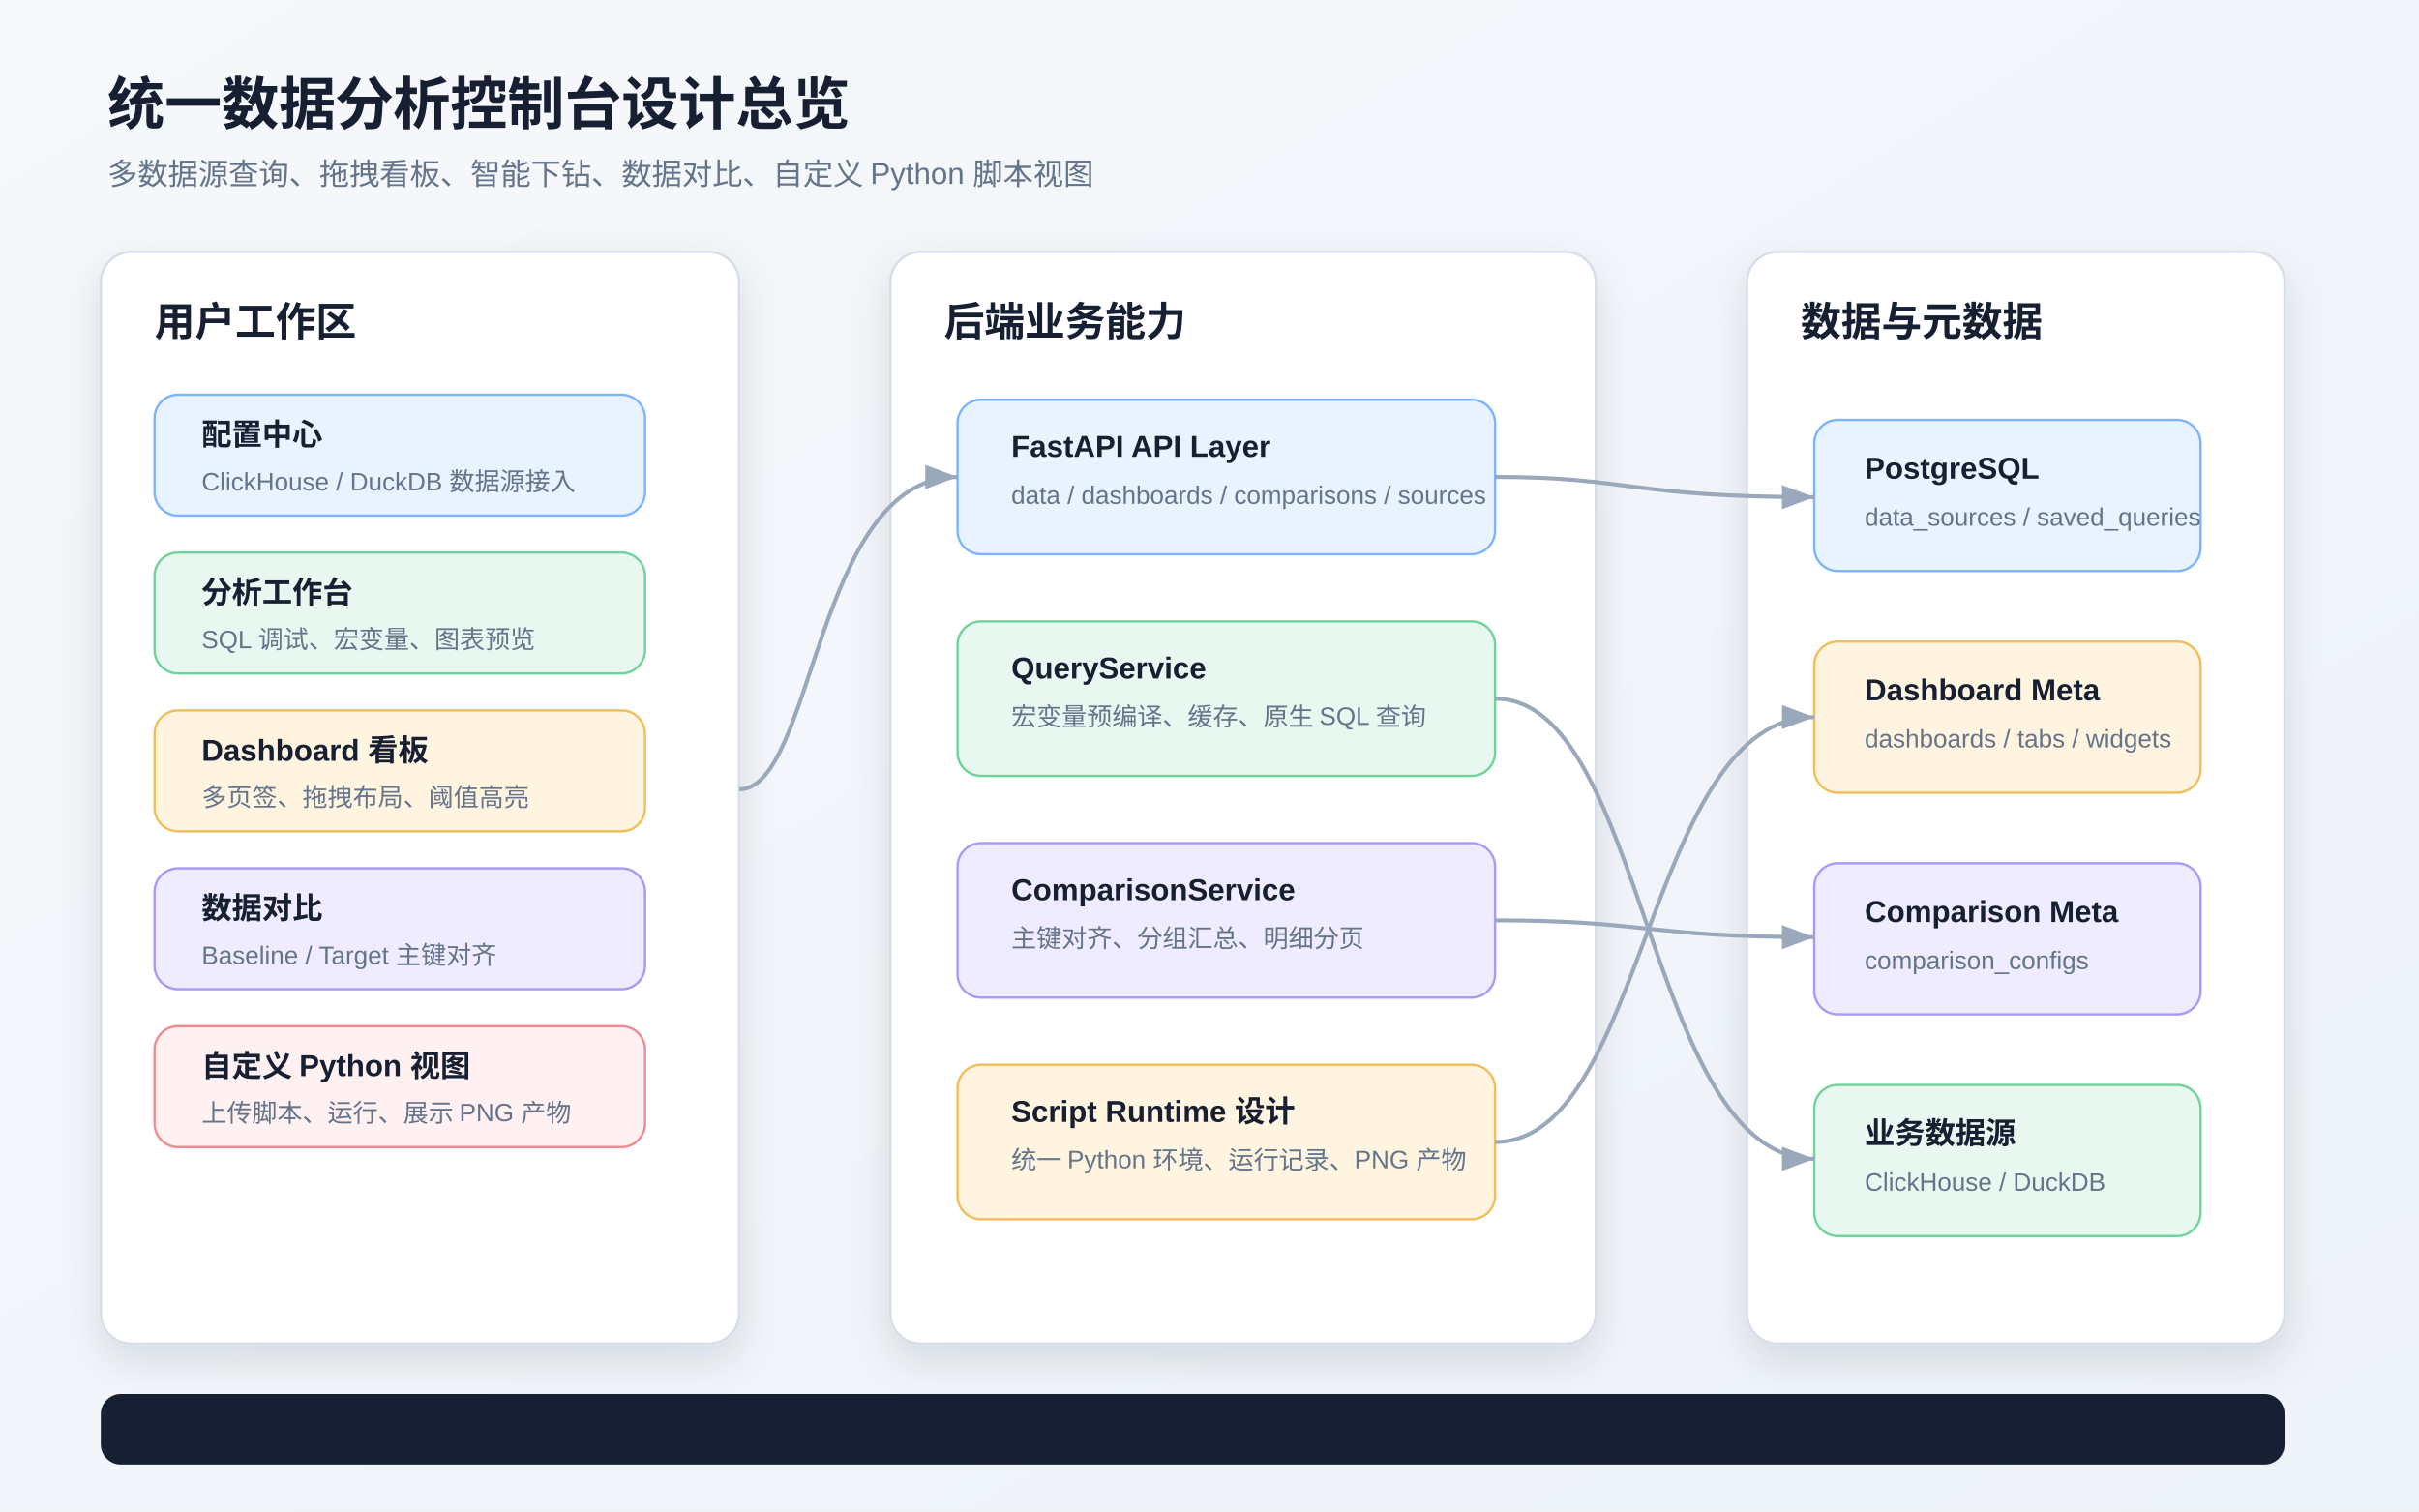
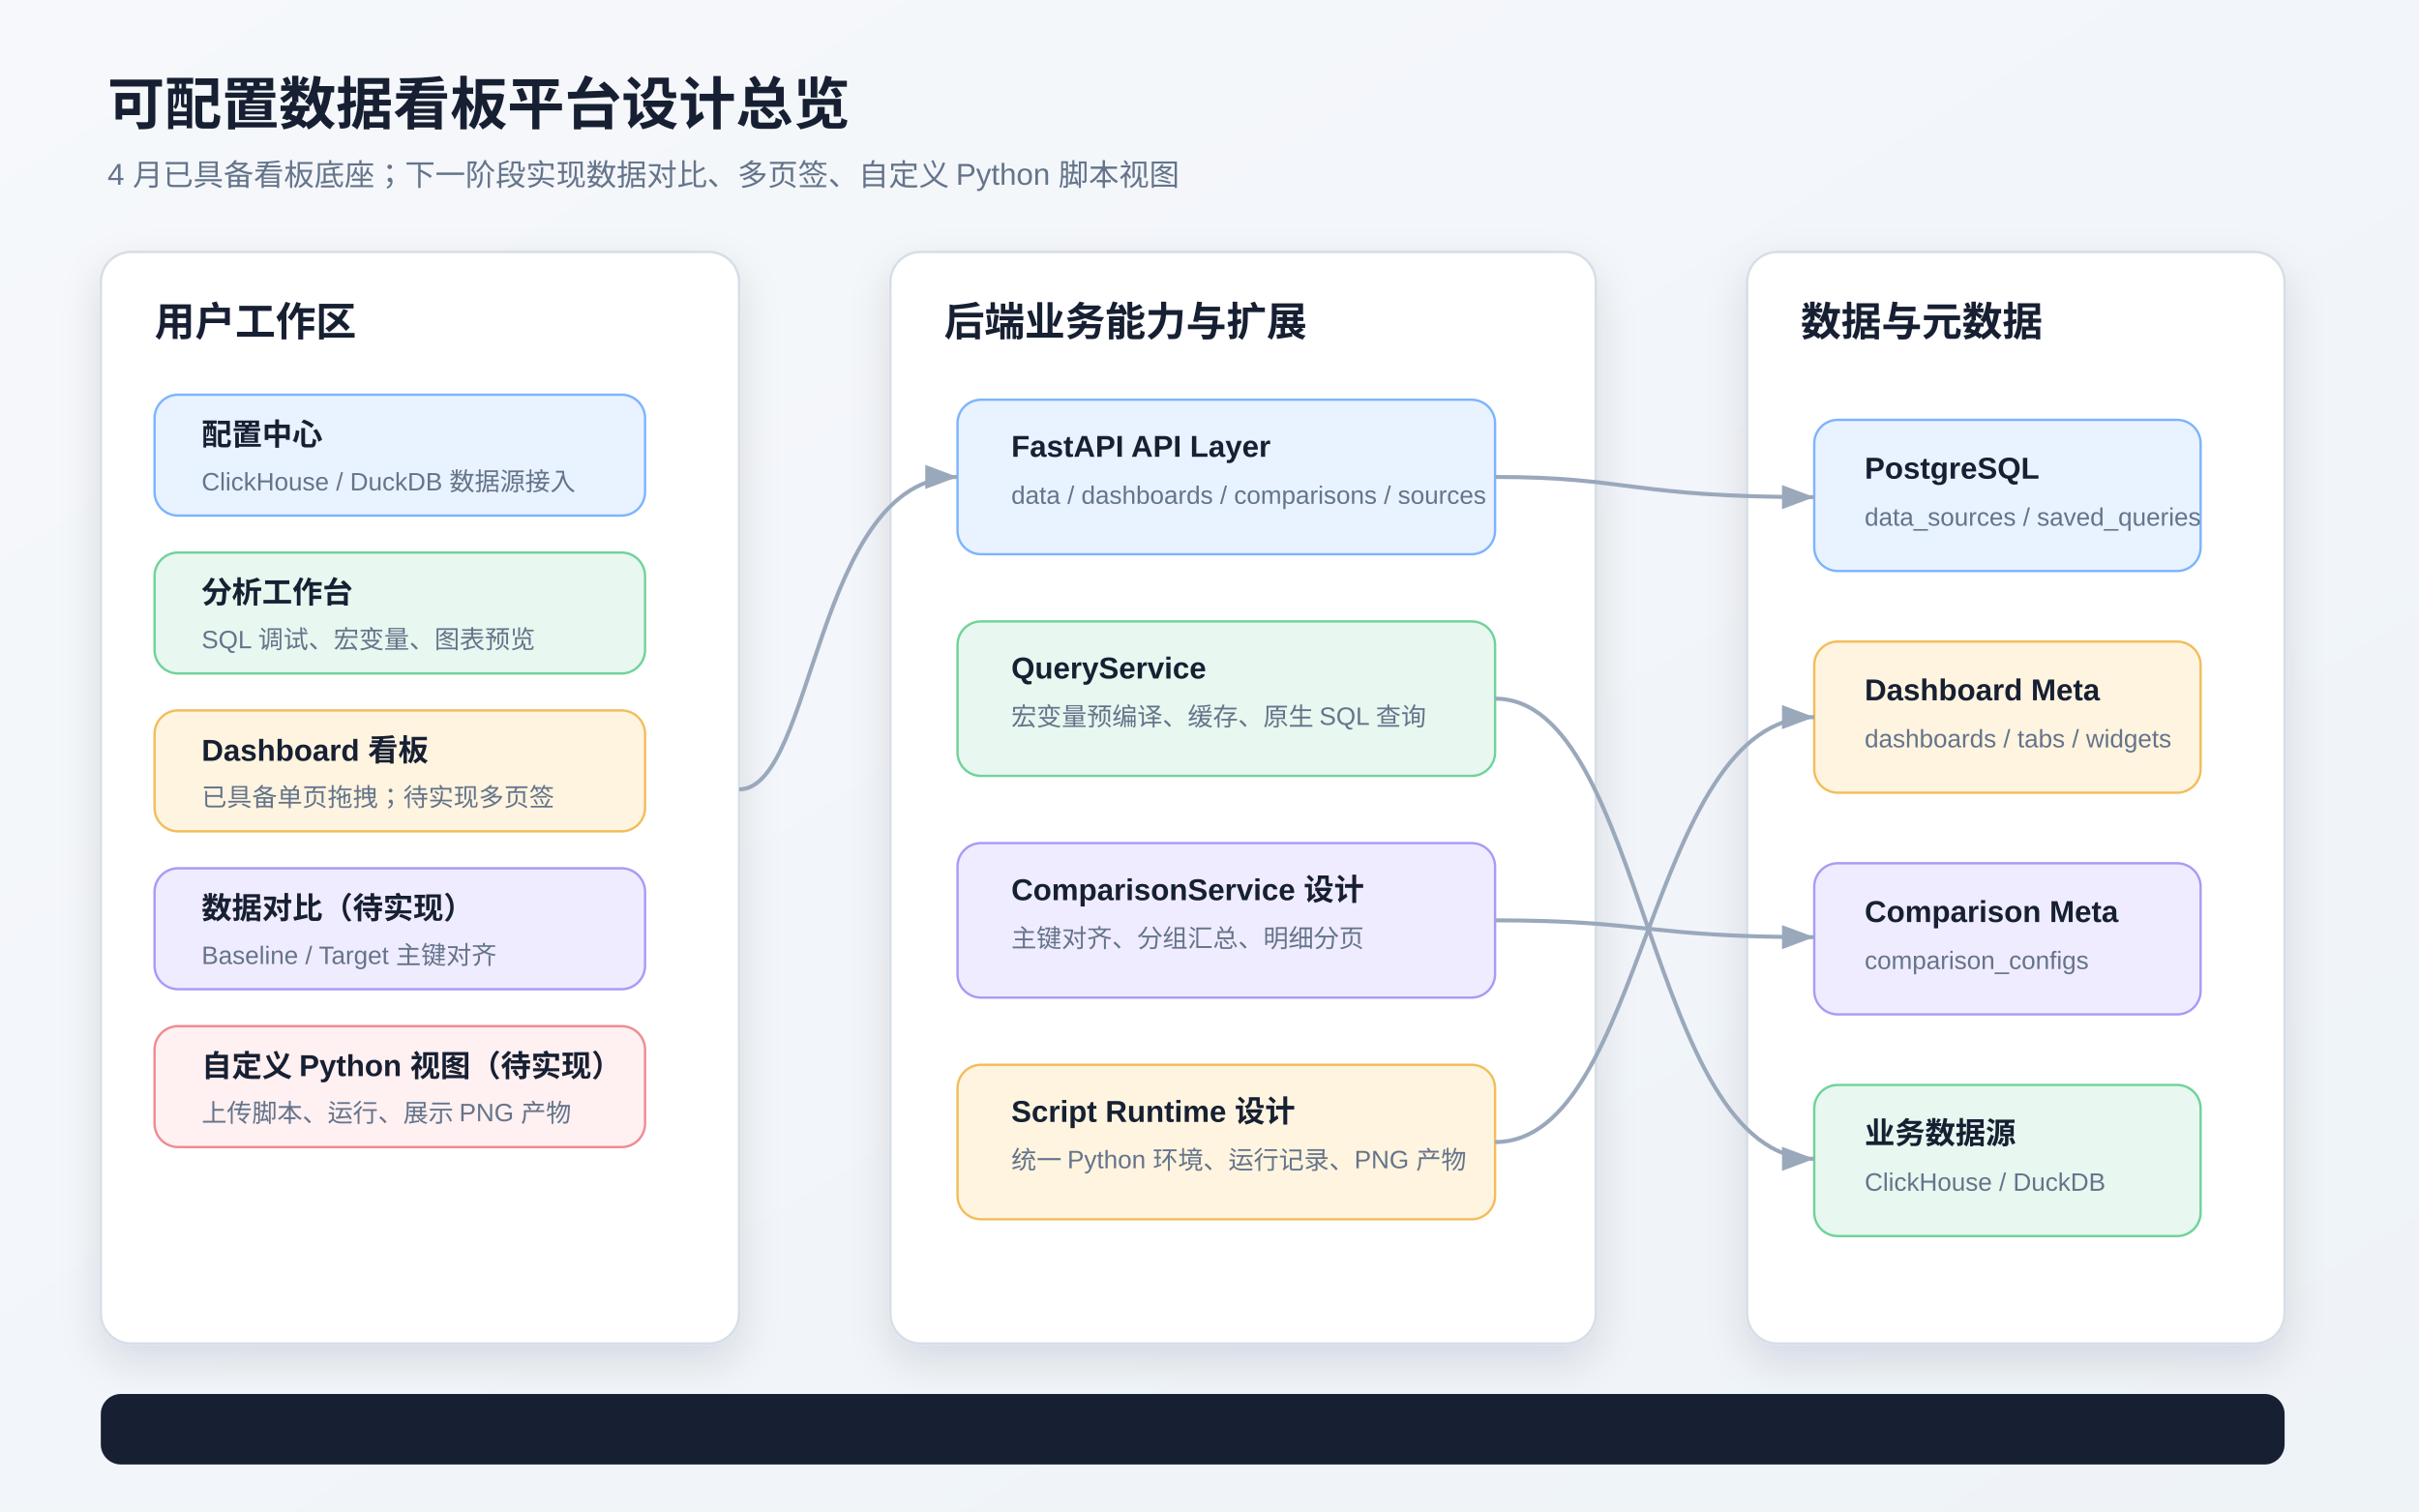
<svg xmlns="http://www.w3.org/2000/svg" width="1440" height="900" viewBox="0 0 1440 900">
  <defs>
    <linearGradient id="bg" x1="0" y1="0" x2="1" y2="1">
      <stop offset="0" stop-color="#f6f8fb" />
      <stop offset="1" stop-color="#eef3f8" />
    </linearGradient>
    <filter id="shadow" x="-20%" y="-20%" width="140%" height="140%">
      <feDropShadow dx="0" dy="10" stdDeviation="12" flood-color="#1f2937" flood-opacity="0.12" />
    </filter>
    <style>
      text { font-family: "STHeiti", "PingFang SC", "Helvetica Neue", Arial, sans-serif; fill: #172033; }
      .muted { fill: #64748b; font-size: 18px; }
      .title { font-size: 34px; font-weight: 700; }
      .section { font-size: 24px; font-weight: 700; }
      .label { font-size: 18px; font-weight: 600; }
      .small { font-size: 15px; fill: #64748b; }
      .card { fill: #fff; stroke: #d7dee8; stroke-width: 1.5; rx: 18; filter: url(#shadow); }
      .module { fill: #f8fafc; stroke: #d7dee8; stroke-width: 1.4; rx: 14; }
      .blue { fill: #e9f2ff; stroke: #7cb4ff; }
      .green { fill: #e8f7ef; stroke: #6fd39a; }
      .amber { fill: #fff4df; stroke: #f2bd5b; }
      .purple { fill: #f0ecff; stroke: #a99af6; }
      .red { fill: #fff0f1; stroke: #ef8b92; }
      .line { stroke: #9aa8bc; stroke-width: 2.4; fill: none; marker-end: url(#arrow); }
    </style>
    <marker id="arrow" markerWidth="10" markerHeight="10" refX="8" refY="3" orient="auto">
      <path d="M0,0 L0,6 L8,3 z" fill="#9aa8bc" />
    </marker>
  </defs>
  <rect width="1440" height="900" fill="url(#bg)" />
-   <text x="64" y="74" class="title">统一数据分析控制台设计总览</text>
-   <text x="64" y="110" class="muted">多数据源查询、拖拽看板、智能下钻、数据对比、自定义 Python 脚本视图</text>
+   <text x="64" y="74" class="title">可配置数据看板平台设计总览</text>
+   <text x="64" y="110" class="muted">4 月已具备看板底座；下一阶段实现数据对比、多页签、自定义 Python 脚本视图</text>
  <rect x="60" y="150" width="380" height="650" class="card" />
  <text x="92" y="200" class="section">用户工作区</text>
  <rect x="92" y="235" width="292" height="72" class="module blue" />
  <text x="120" y="265" class="label">配置中心</text>
  <text x="120" y="292" class="small">ClickHouse / DuckDB 数据源接入</text>
  <rect x="92" y="329" width="292" height="72" class="module green" />
  <text x="120" y="359" class="label">分析工作台</text>
  <text x="120" y="386" class="small">SQL 调试、宏变量、图表预览</text>
  <rect x="92" y="423" width="292" height="72" class="module amber" />
  <text x="120" y="453" class="label">Dashboard 看板</text>
-   <text x="120" y="480" class="small">多页签、拖拽布局、阈值高亮</text>
+   <text x="120" y="480" class="small">已具备单页拖拽；待实现多页签</text>
  <rect x="92" y="517" width="292" height="72" class="module purple" />
-   <text x="120" y="547" class="label">数据对比</text>
+   <text x="120" y="547" class="label">数据对比（待实现）</text>
  <text x="120" y="574" class="small">Baseline / Target 主键对齐</text>
  <rect x="92" y="611" width="292" height="72" class="module red" />
-   <text x="120" y="641" class="label">自定义 Python 视图</text>
+   <text x="120" y="641" class="label">自定义 Python 视图（待实现）</text>
  <text x="120" y="668" class="small">上传脚本、运行、展示 PNG 产物</text>
  <rect x="530" y="150" width="420" height="650" class="card" />
-   <text x="562" y="200" class="section">后端业务能力</text>
+   <text x="562" y="200" class="section">后端业务能力与扩展</text>
  <rect x="570" y="238" width="320" height="92" class="module blue" />
  <text x="602" y="272" class="label">FastAPI API Layer</text>
  <text x="602" y="300" class="small">data / dashboards / comparisons / sources</text>
  <rect x="570" y="370" width="320" height="92" class="module green" />
  <text x="602" y="404" class="label">QueryService</text>
  <text x="602" y="432" class="small">宏变量预编译、缓存、原生 SQL 查询</text>
  <rect x="570" y="502" width="320" height="92" class="module purple" />
-   <text x="602" y="536" class="label">ComparisonService</text>
+   <text x="602" y="536" class="label">ComparisonService 设计</text>
  <text x="602" y="564" class="small">主键对齐、分组汇总、明细分页</text>
  <rect x="570" y="634" width="320" height="92" class="module amber" />
  <text x="602" y="668" class="label">Script Runtime 设计</text>
  <text x="602" y="696" class="small">统一 Python 环境、运行记录、PNG 产物</text>
  <rect x="1040" y="150" width="320" height="650" class="card" />
  <text x="1072" y="200" class="section">数据与元数据</text>
  <rect x="1080" y="250" width="230" height="90" class="module blue" />
  <text x="1110" y="285" class="label">PostgreSQL</text>
  <text x="1110" y="313" class="small">data_sources / saved_queries</text>
  <rect x="1080" y="382" width="230" height="90" class="module amber" />
  <text x="1110" y="417" class="label">Dashboard Meta</text>
  <text x="1110" y="445" class="small">dashboards / tabs / widgets</text>
  <rect x="1080" y="514" width="230" height="90" class="module purple" />
  <text x="1110" y="549" class="label">Comparison Meta</text>
  <text x="1110" y="577" class="small">comparison_configs</text>
  <rect x="1080" y="646" width="230" height="90" class="module green" />
  <text x="1110" y="681" class="label">业务数据源</text>
  <text x="1110" y="709" class="small">ClickHouse / DuckDB</text>
  <path d="M440 470 C485 470 485 284 570 284" class="line" />
  <path d="M890 284 C970 284 970 296 1080 296" class="line" />
  <path d="M890 416 C980 416 980 690 1080 690" class="line" />
  <path d="M890 548 C980 548 980 558 1080 558" class="line" />
  <path d="M890 680 C980 680 980 427 1080 427" class="line" />
  <rect x="60" y="830" width="1300" height="42" rx="12" fill="#172033" />
  <text x="92" y="858" fill="#fff" font-size="17">设计重点：让分析师把 SQL、Dashboard 编排、对比任务和本地 Python 指标脚本统一沉淀为可复用的业务视图。</text>
</svg>
